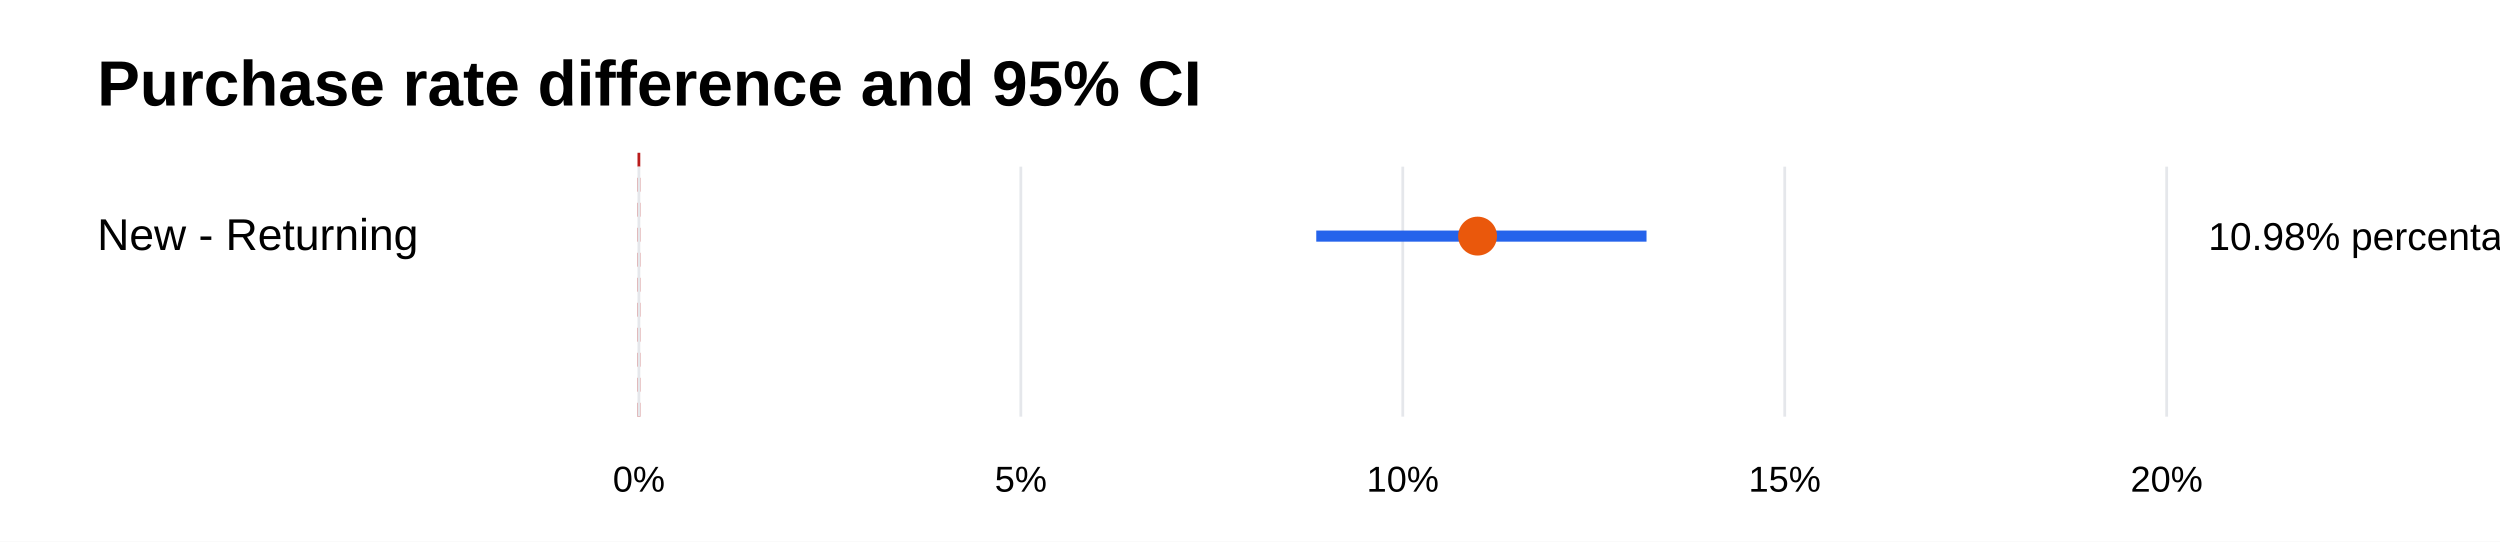
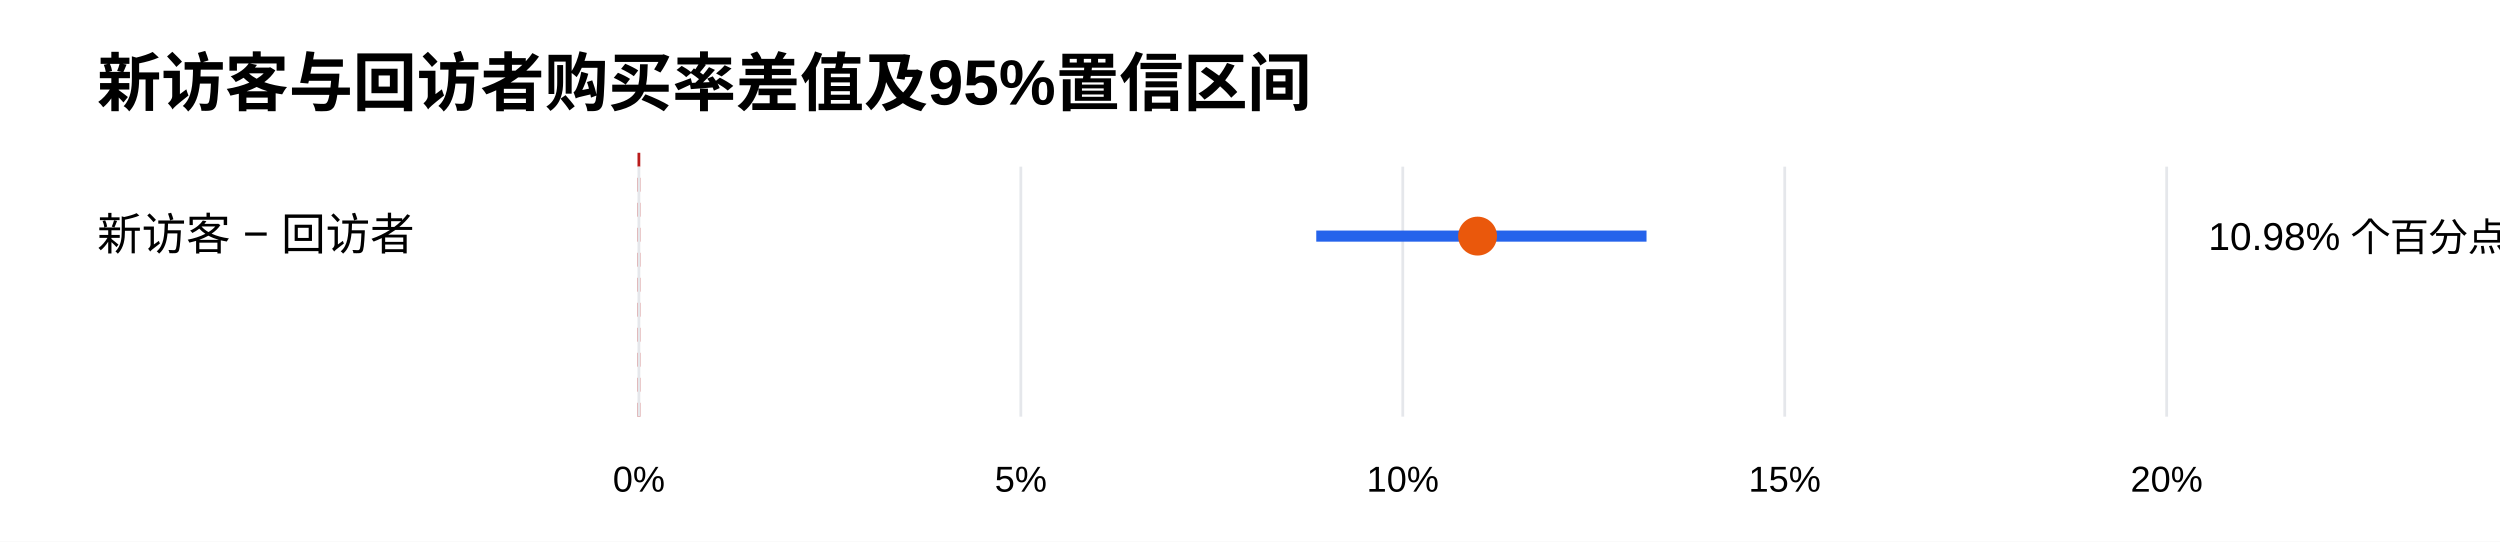
<svg xmlns="http://www.w3.org/2000/svg" width="900" height="195" viewBox="0 0 900 195">
  <rect width="100%" height="100%" fill="white" />
-   <text x="35" y="38" font-size="23" font-family="Arial" font-weight="bold">Purchase rate difference and 95% CI</text>
+   <text x="35" y="38" font-size="23" font-family="Arial" font-weight="bold">新访客与回访者购买率差值及95%置信区间</text>
  <line x1="230" x2="230" y1="55" y2="150" stroke="#b91c1c" stroke-dasharray="5 4" />
  <line x1="230.0" x2="230.0" y1="60" y2="150" stroke="#e5e7eb" />
  <text x="230.0" y="177" text-anchor="middle" font-size="13" font-family="Arial">0%</text>
  <line x1="367.5" x2="367.5" y1="60" y2="150" stroke="#e5e7eb" />
  <text x="367.5" y="177" text-anchor="middle" font-size="13" font-family="Arial">5%</text>
  <line x1="505.0" x2="505.0" y1="60" y2="150" stroke="#e5e7eb" />
  <text x="505.0" y="177" text-anchor="middle" font-size="13" font-family="Arial">10%</text>
  <line x1="642.5" x2="642.5" y1="60" y2="150" stroke="#e5e7eb" />
  <text x="642.5" y="177" text-anchor="middle" font-size="13" font-family="Arial">15%</text>
  <line x1="780.0" x2="780.0" y1="60" y2="150" stroke="#e5e7eb" />
  <text x="780.0" y="177" text-anchor="middle" font-size="13" font-family="Arial">20%</text>
-   <text x="35" y="90" font-size="16" font-family="Arial">New - Returning</text>
+   <text x="35" y="90" font-size="16" font-family="Arial">新访客 − 回访者</text>
  <line x1="473.855" x2="592.749" y1="85" y2="85" stroke="#2563eb" stroke-width="4" />
  <circle cx="531.926" cy="85" r="7" fill="#ea580c" />
-   <text x="795" y="90" font-size="14" font-family="Arial">10.98% percentage points</text>
+   <text x="795" y="90" font-size="14" font-family="Arial">10.98% 个百分点</text>
</svg>
